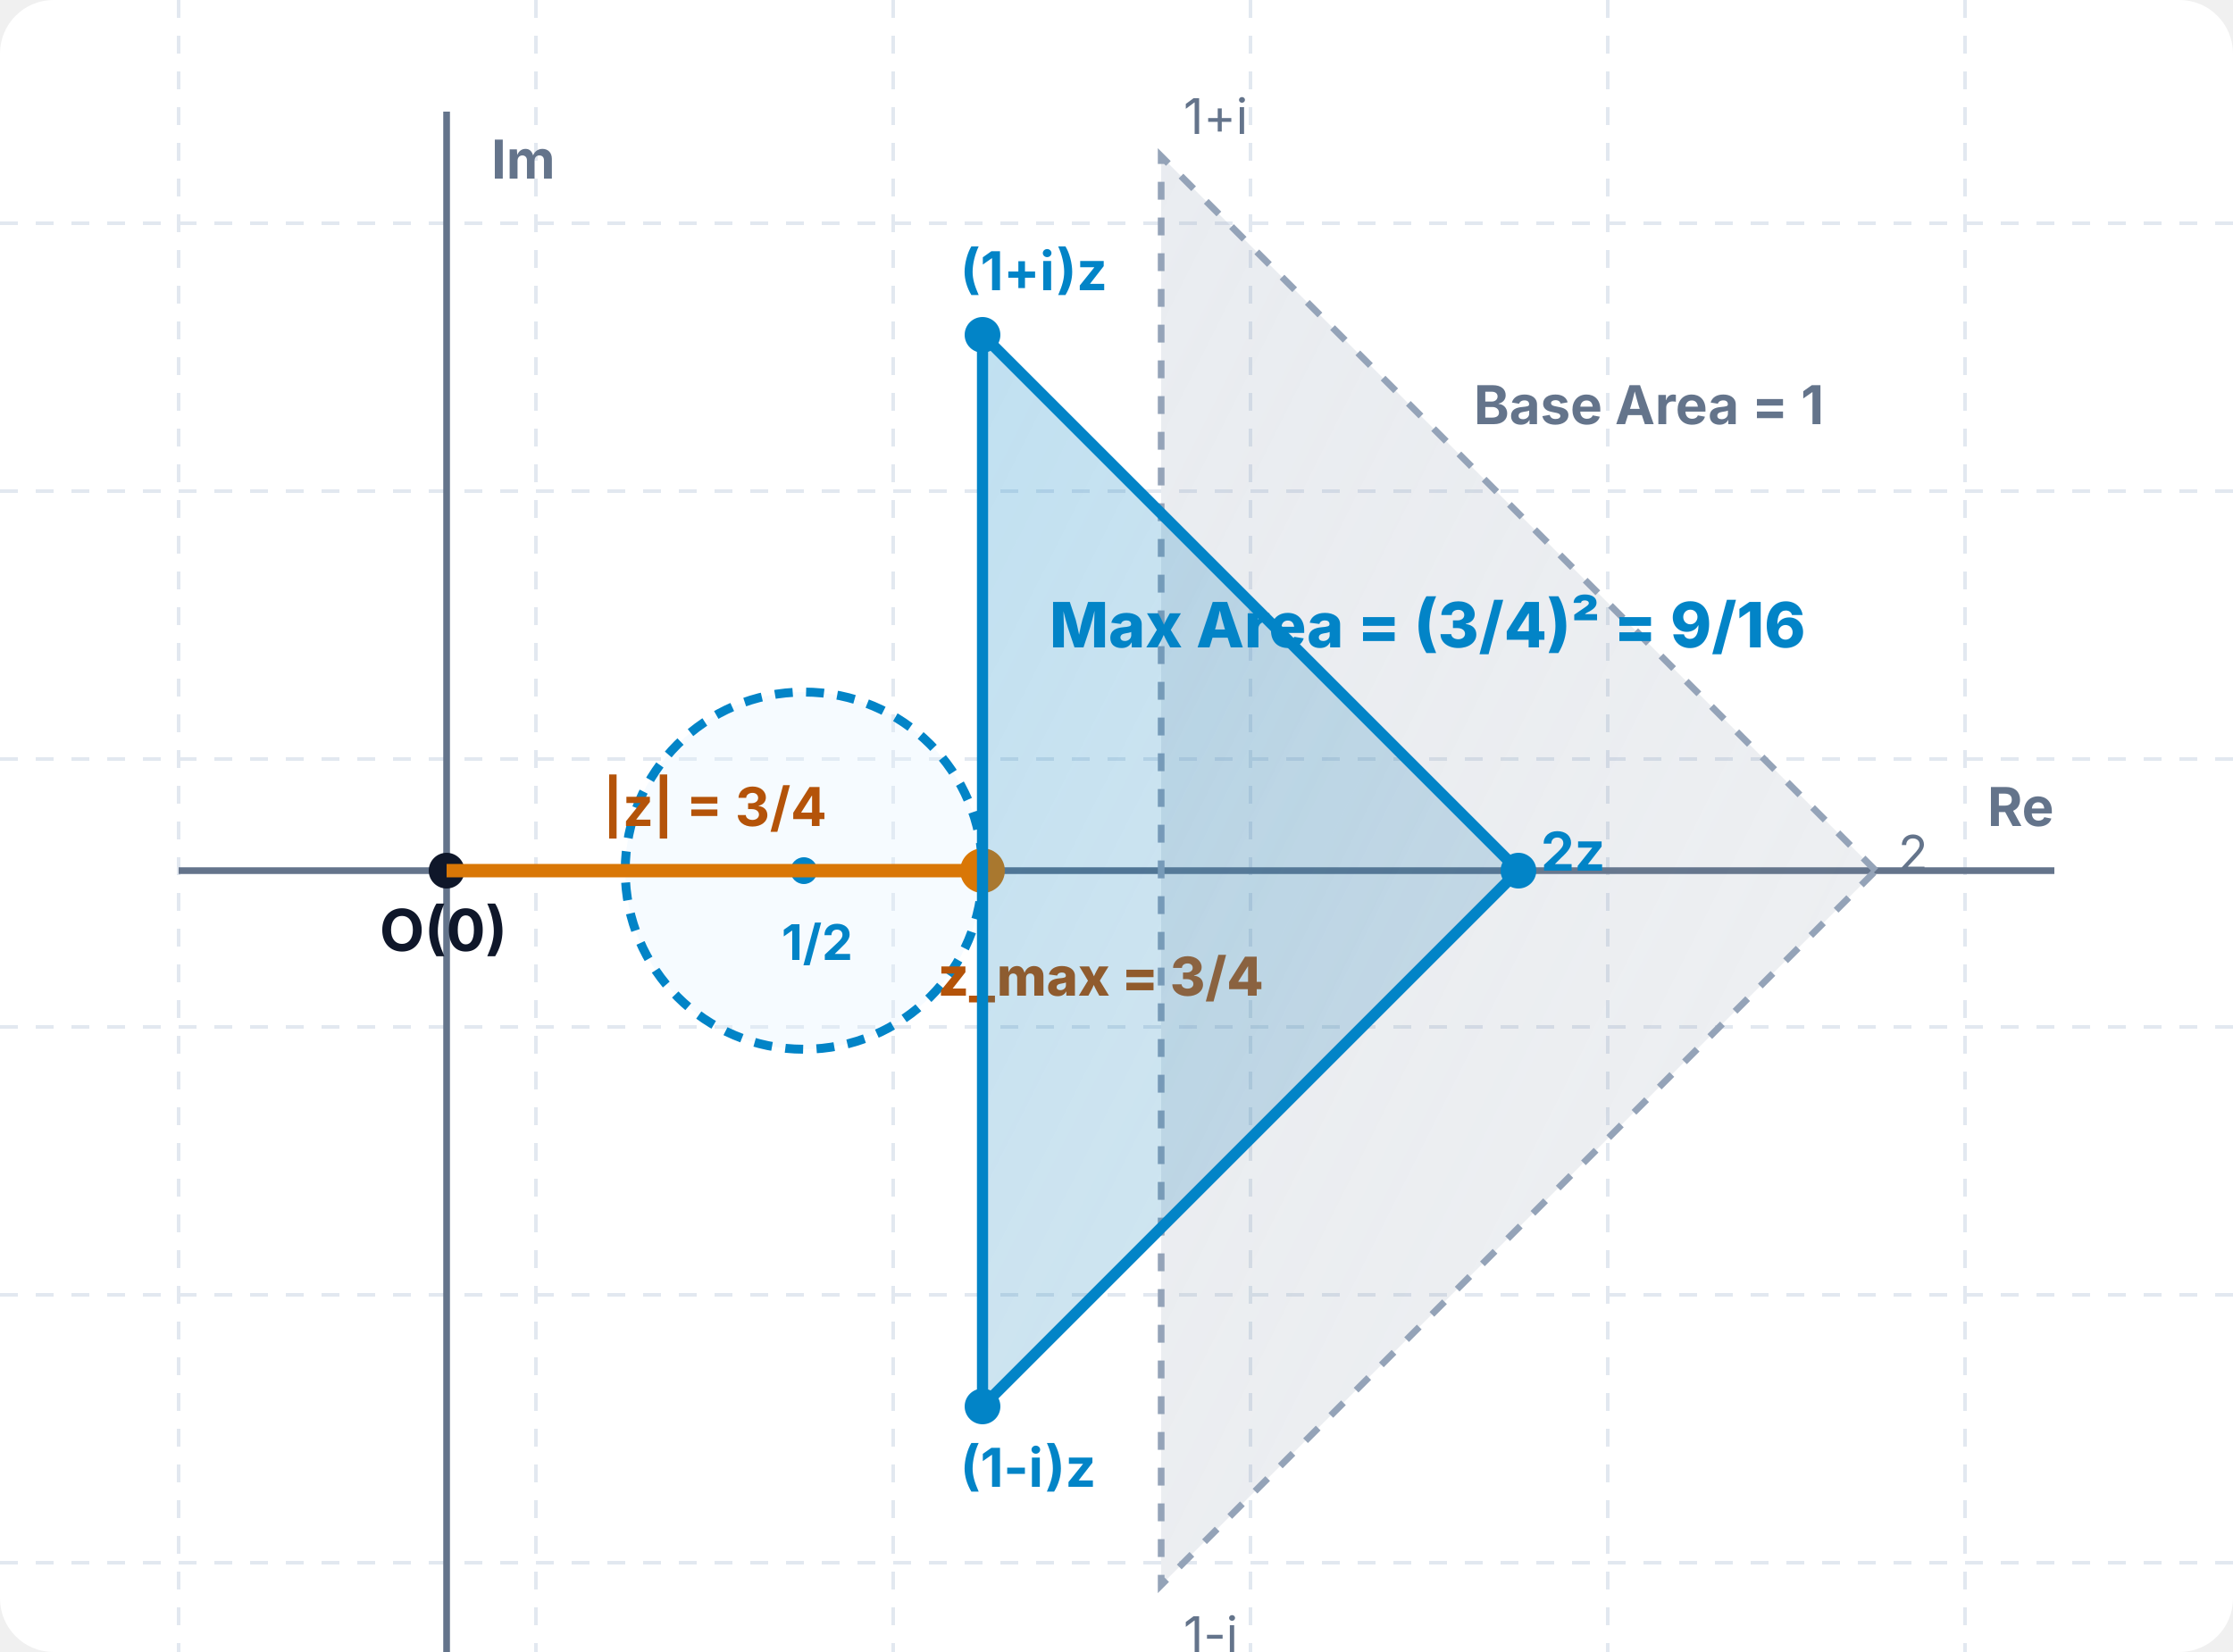
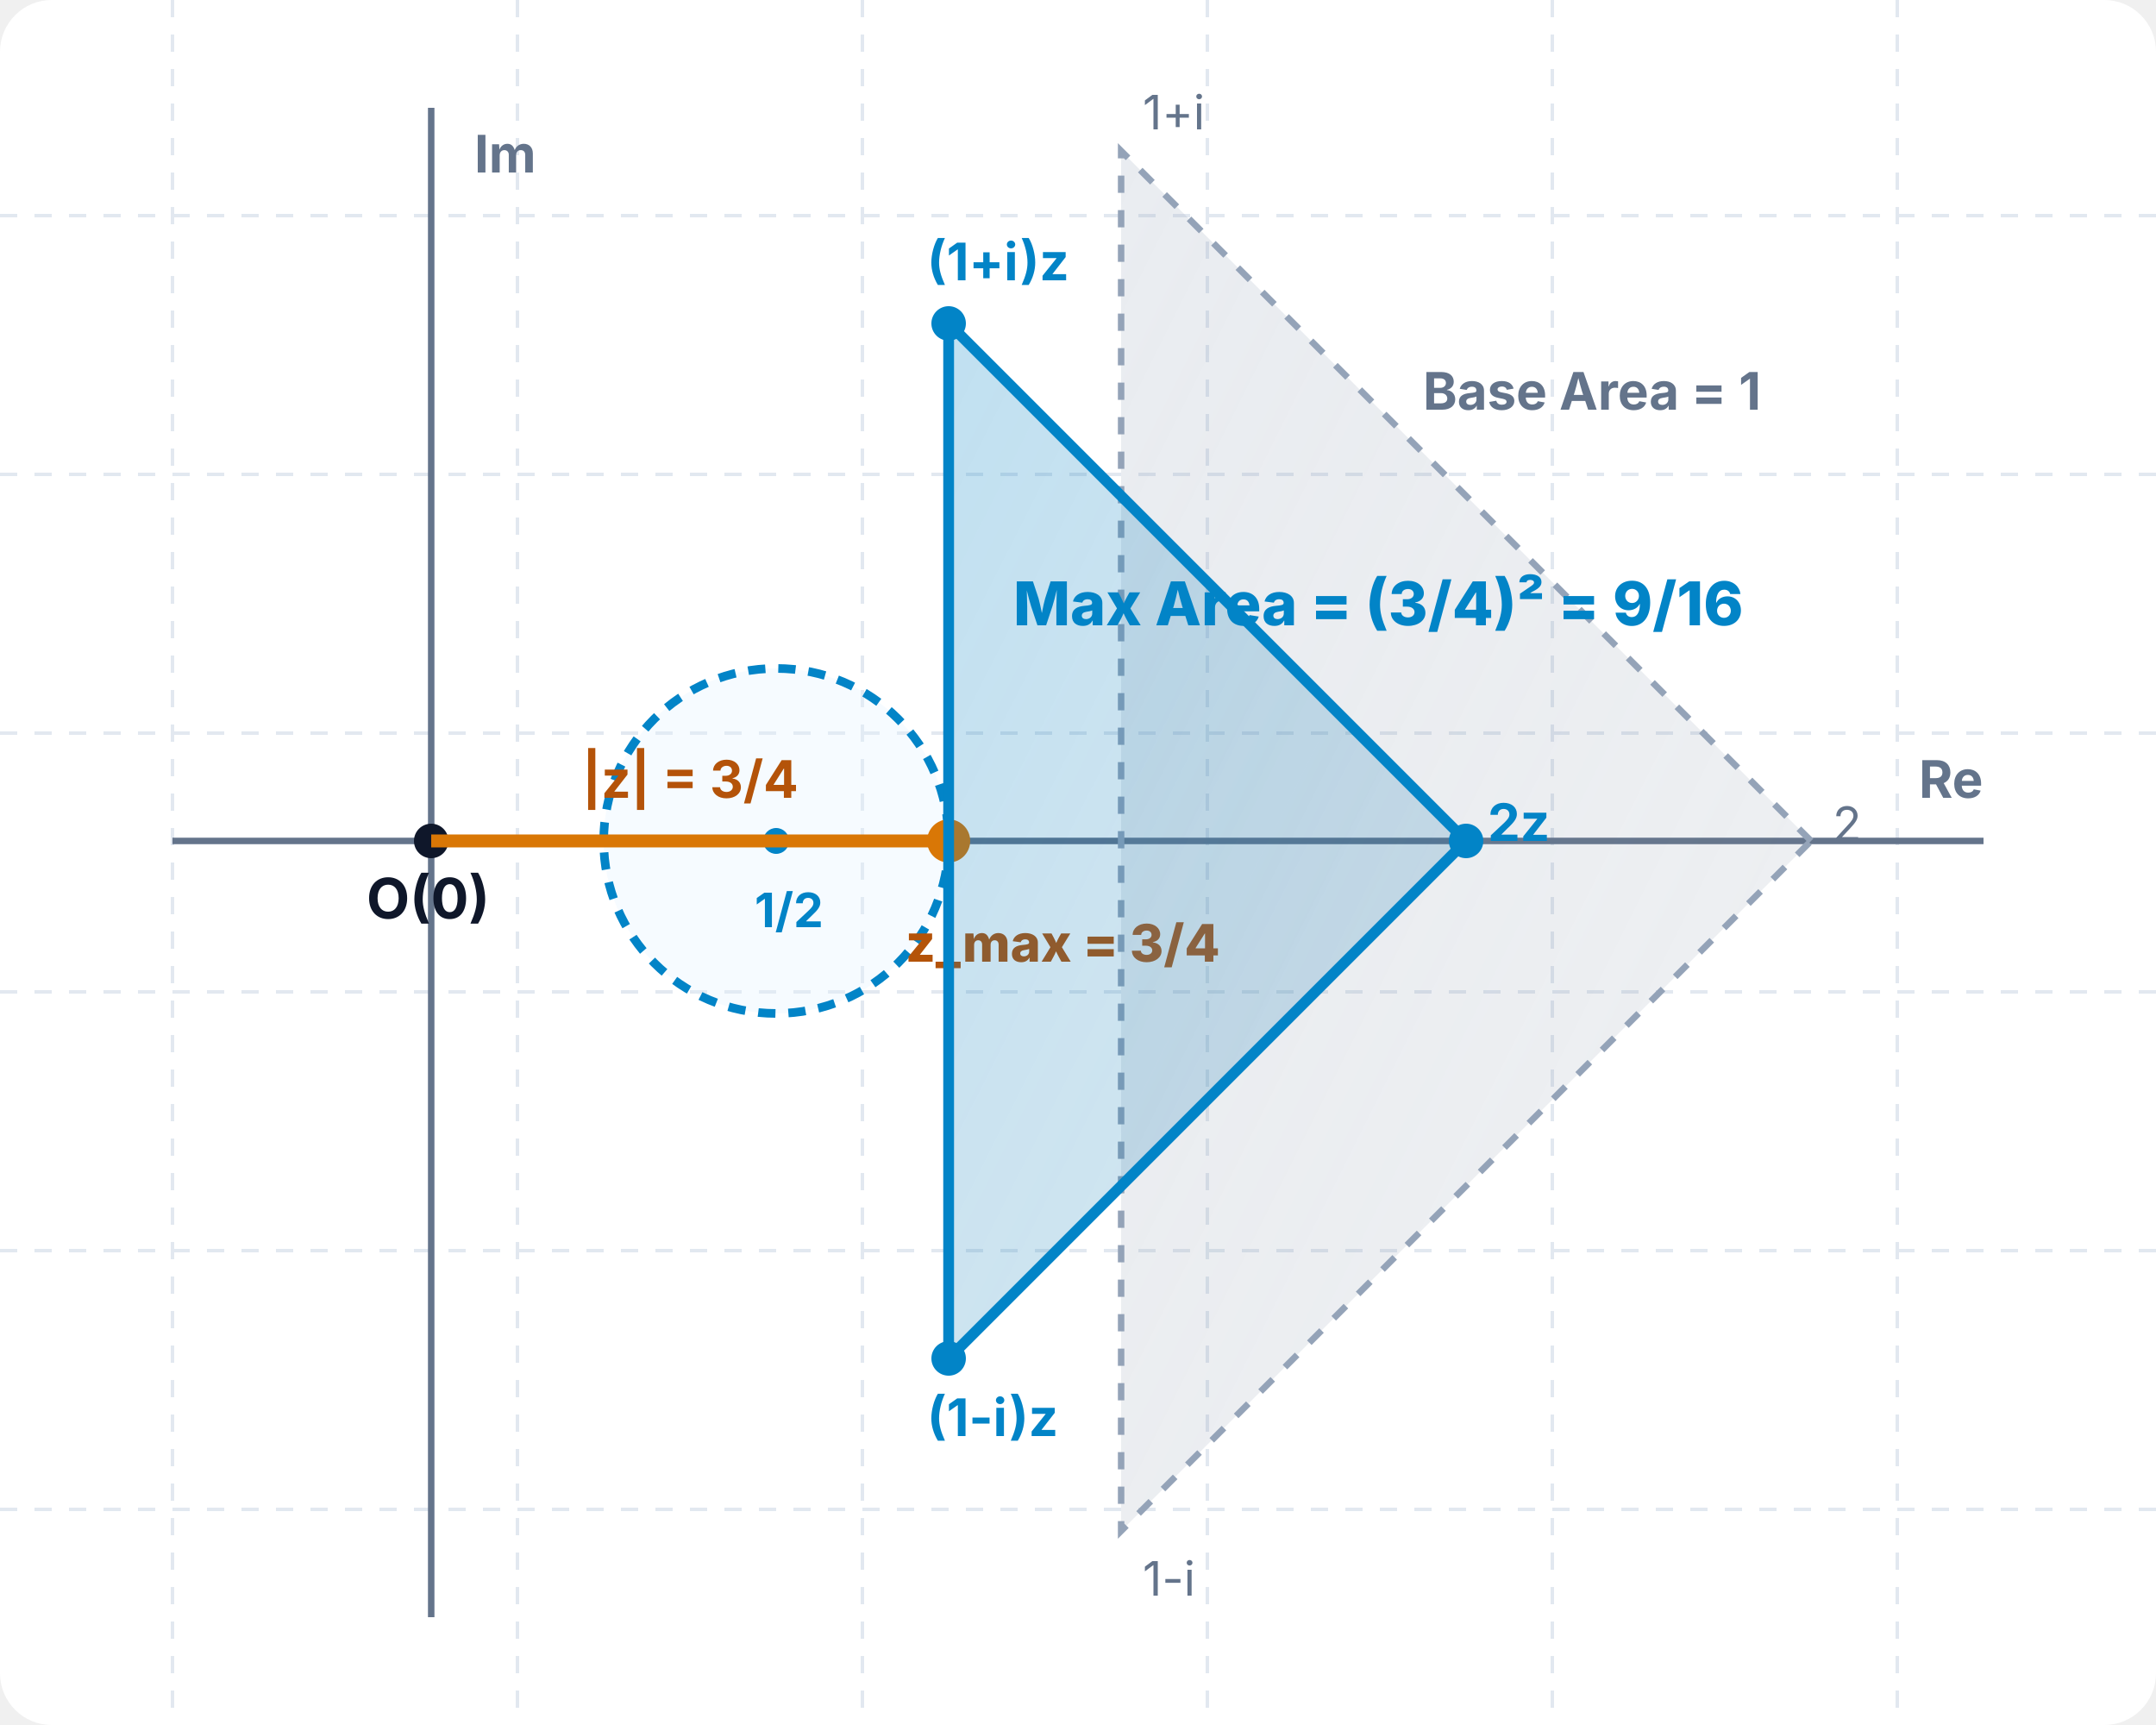
- <svg xmlns="http://www.w3.org/2000/svg" viewBox="0 0 500 370" width="100%" height="100%" style="background-color: #ffffff; font-family: system-ui, -apple-system, sans-serif;">
+ <svg xmlns="http://www.w3.org/2000/svg" viewBox="0 0 500 400" width="100%" height="100%" style="background-color: #ffffff; font-family: system-ui, -apple-system, sans-serif;">
  <defs>
    <linearGradient id="triGradBase" x1="0%" y1="0%" x2="100%" y2="100%">
      <stop offset="0%" stop-color="#94a3b8" stop-opacity="0.2" />
      <stop offset="100%" stop-color="#64748b" stop-opacity="0.1" />
    </linearGradient>
    <linearGradient id="triGradMax" x1="0%" y1="0%" x2="100%" y2="100%">
      <stop offset="0%" stop-color="#0284c7" stop-opacity="0.25" />
      <stop offset="100%" stop-color="#0369a1" stop-opacity="0.15" />
    </linearGradient>
  </defs>
-   <rect width="500" height="370" fill="#ffffff" rx="12" />
+   <rect width="500" height="400" fill="#ffffff" rx="12" />
  <g stroke="#e2e8f0" stroke-width="0.8" stroke-dasharray="4,4">
-     <line x1="40" y1="0" x2="40" y2="370" />
-     <line x1="120" y1="0" x2="120" y2="370" />
-     <line x1="200" y1="0" x2="200" y2="370" />
-     <line x1="280" y1="0" x2="280" y2="370" />
-     <line x1="360" y1="0" x2="360" y2="370" />
-     <line x1="440" y1="0" x2="440" y2="370" />
-     <line x1="0" y1="50" x2="520" y2="50" />
-     <line x1="0" y1="110" x2="520" y2="110" />
-     <line x1="0" y1="170" x2="520" y2="170" />
-     <line x1="0" y1="230" x2="520" y2="230" />
-     <line x1="0" y1="290" x2="520" y2="290" />
-     <line x1="0" y1="350" x2="520" y2="350" />
+     <line x1="40" y1="0" x2="40" y2="400" />
+     <line x1="120" y1="0" x2="120" y2="400" />
+     <line x1="200" y1="0" x2="200" y2="400" />
+     <line x1="280" y1="0" x2="280" y2="400" />
+     <line x1="360" y1="0" x2="360" y2="400" />
+     <line x1="440" y1="0" x2="440" y2="400" />
+     <line x1="0" y1="50" x2="500" y2="50" />
+     <line x1="0" y1="110" x2="500" y2="110" />
+     <line x1="0" y1="170" x2="500" y2="170" />
+     <line x1="0" y1="230" x2="500" y2="230" />
+     <line x1="0" y1="290" x2="500" y2="290" />
+     <line x1="0" y1="350" x2="500" y2="350" />
  </g>
  <g transform="translate(0, -45)">
    <line x1="40" y1="240" x2="460" y2="240" stroke="#64748b" stroke-width="1.5" />
    <text x="445" y="230" fill="#64748b" font-size="12" font-weight="700">Re</text>
    <line x1="100" y1="420" x2="100" y2="70" stroke="#64748b" stroke-width="1.5" />
    <text x="110" y="85" fill="#64748b" font-size="12" font-weight="700">Im</text>
    <circle cx="100" cy="240" r="4" fill="#0f172a" />
    <text x="85" y="258" fill="#0f172a" font-size="13" font-weight="bold">O(0)</text>
    <circle cx="180" cy="240" r="40" fill="#e0f2fe" fill-opacity="0.3" stroke="#0284c7" stroke-width="2" stroke-dasharray="4,3" />
    <circle cx="180" cy="240" r="3" fill="#0284c7" />
    <text x="175" y="260" fill="#0284c7" font-size="11" font-weight="bold">1/2</text>
    <line x1="100" y1="240" x2="220" y2="240" stroke="#d97706" stroke-width="3" />
    <circle cx="220" cy="240" r="5" fill="#d97706" />
    <text x="210" y="268" fill="#b45309" font-size="12" font-weight="800">z_max = 3/4</text>
    <text x="135" y="230" fill="#b45309" font-size="12" font-weight="bold">|z| = 3/4</text>
    <polygon points="420,240 260,80 260,400" fill="url(#triGradBase)" stroke="#94a3b8" stroke-width="1.5" stroke-dasharray="4,4" />
    <text x="425" y="240" fill="#64748b" font-size="11">2</text>
    <text x="265" y="75" fill="#64748b" font-size="11">1+i</text>
    <text x="265" y="415" fill="#64748b" font-size="11">1-i</text>
    <text x="330" y="140" fill="#64748b" font-size="12" font-weight="bold">Base Area = 1</text>
    <polygon points="340,240 220,120 220,360" fill="url(#triGradMax)" stroke="#0284c7" stroke-width="2.5" stroke-linejoin="round" />
    <circle cx="340" cy="240" r="4" fill="#0284c7" />
    <circle cx="220" cy="120" r="4" fill="#0284c7" />
    <circle cx="220" cy="360" r="4" fill="#0284c7" />
    <text x="345" y="240" fill="#0284c7" font-size="12" font-weight="bold">2z</text>
    <text x="215" y="110" fill="#0284c7" font-size="12" font-weight="bold">(1+i)z</text>
    <text x="215" y="378" fill="#0284c7" font-size="12" font-weight="bold">(1-i)z</text>
    <text x="235" y="190" fill="#0284c7" font-size="14" font-weight="800">Max Area = (3/4)² = 9/16</text>
  </g>
</svg>
